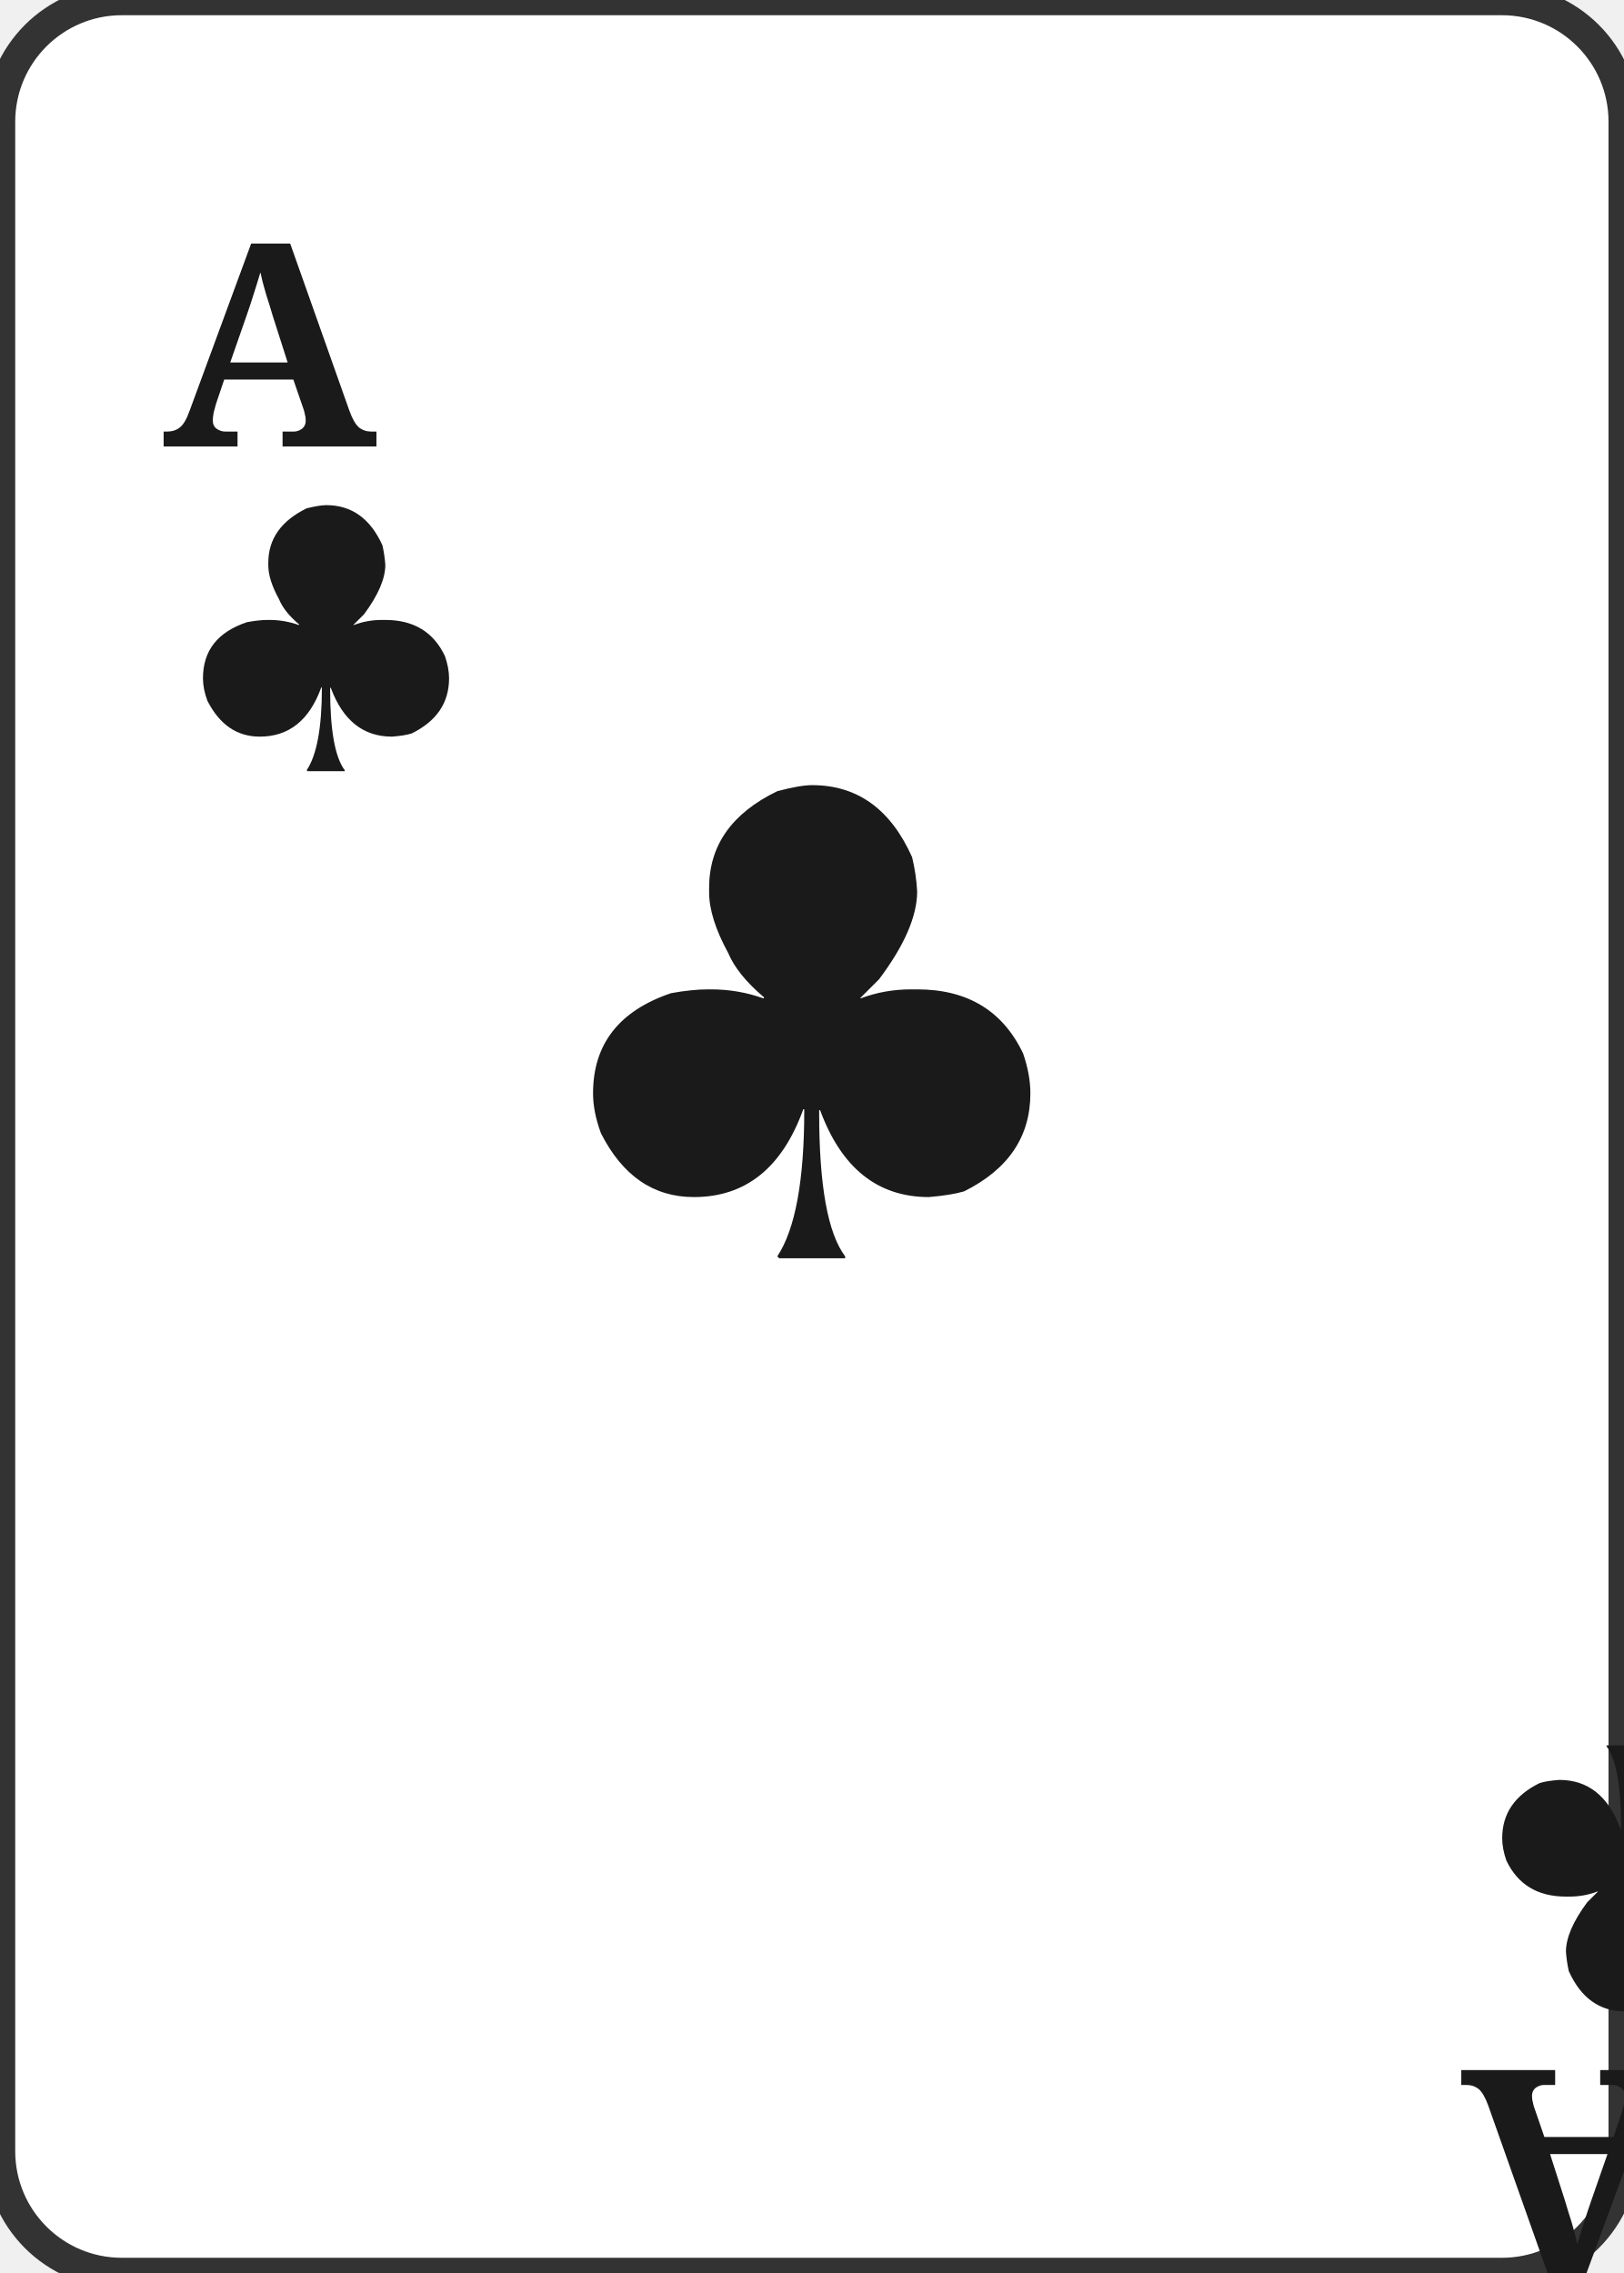
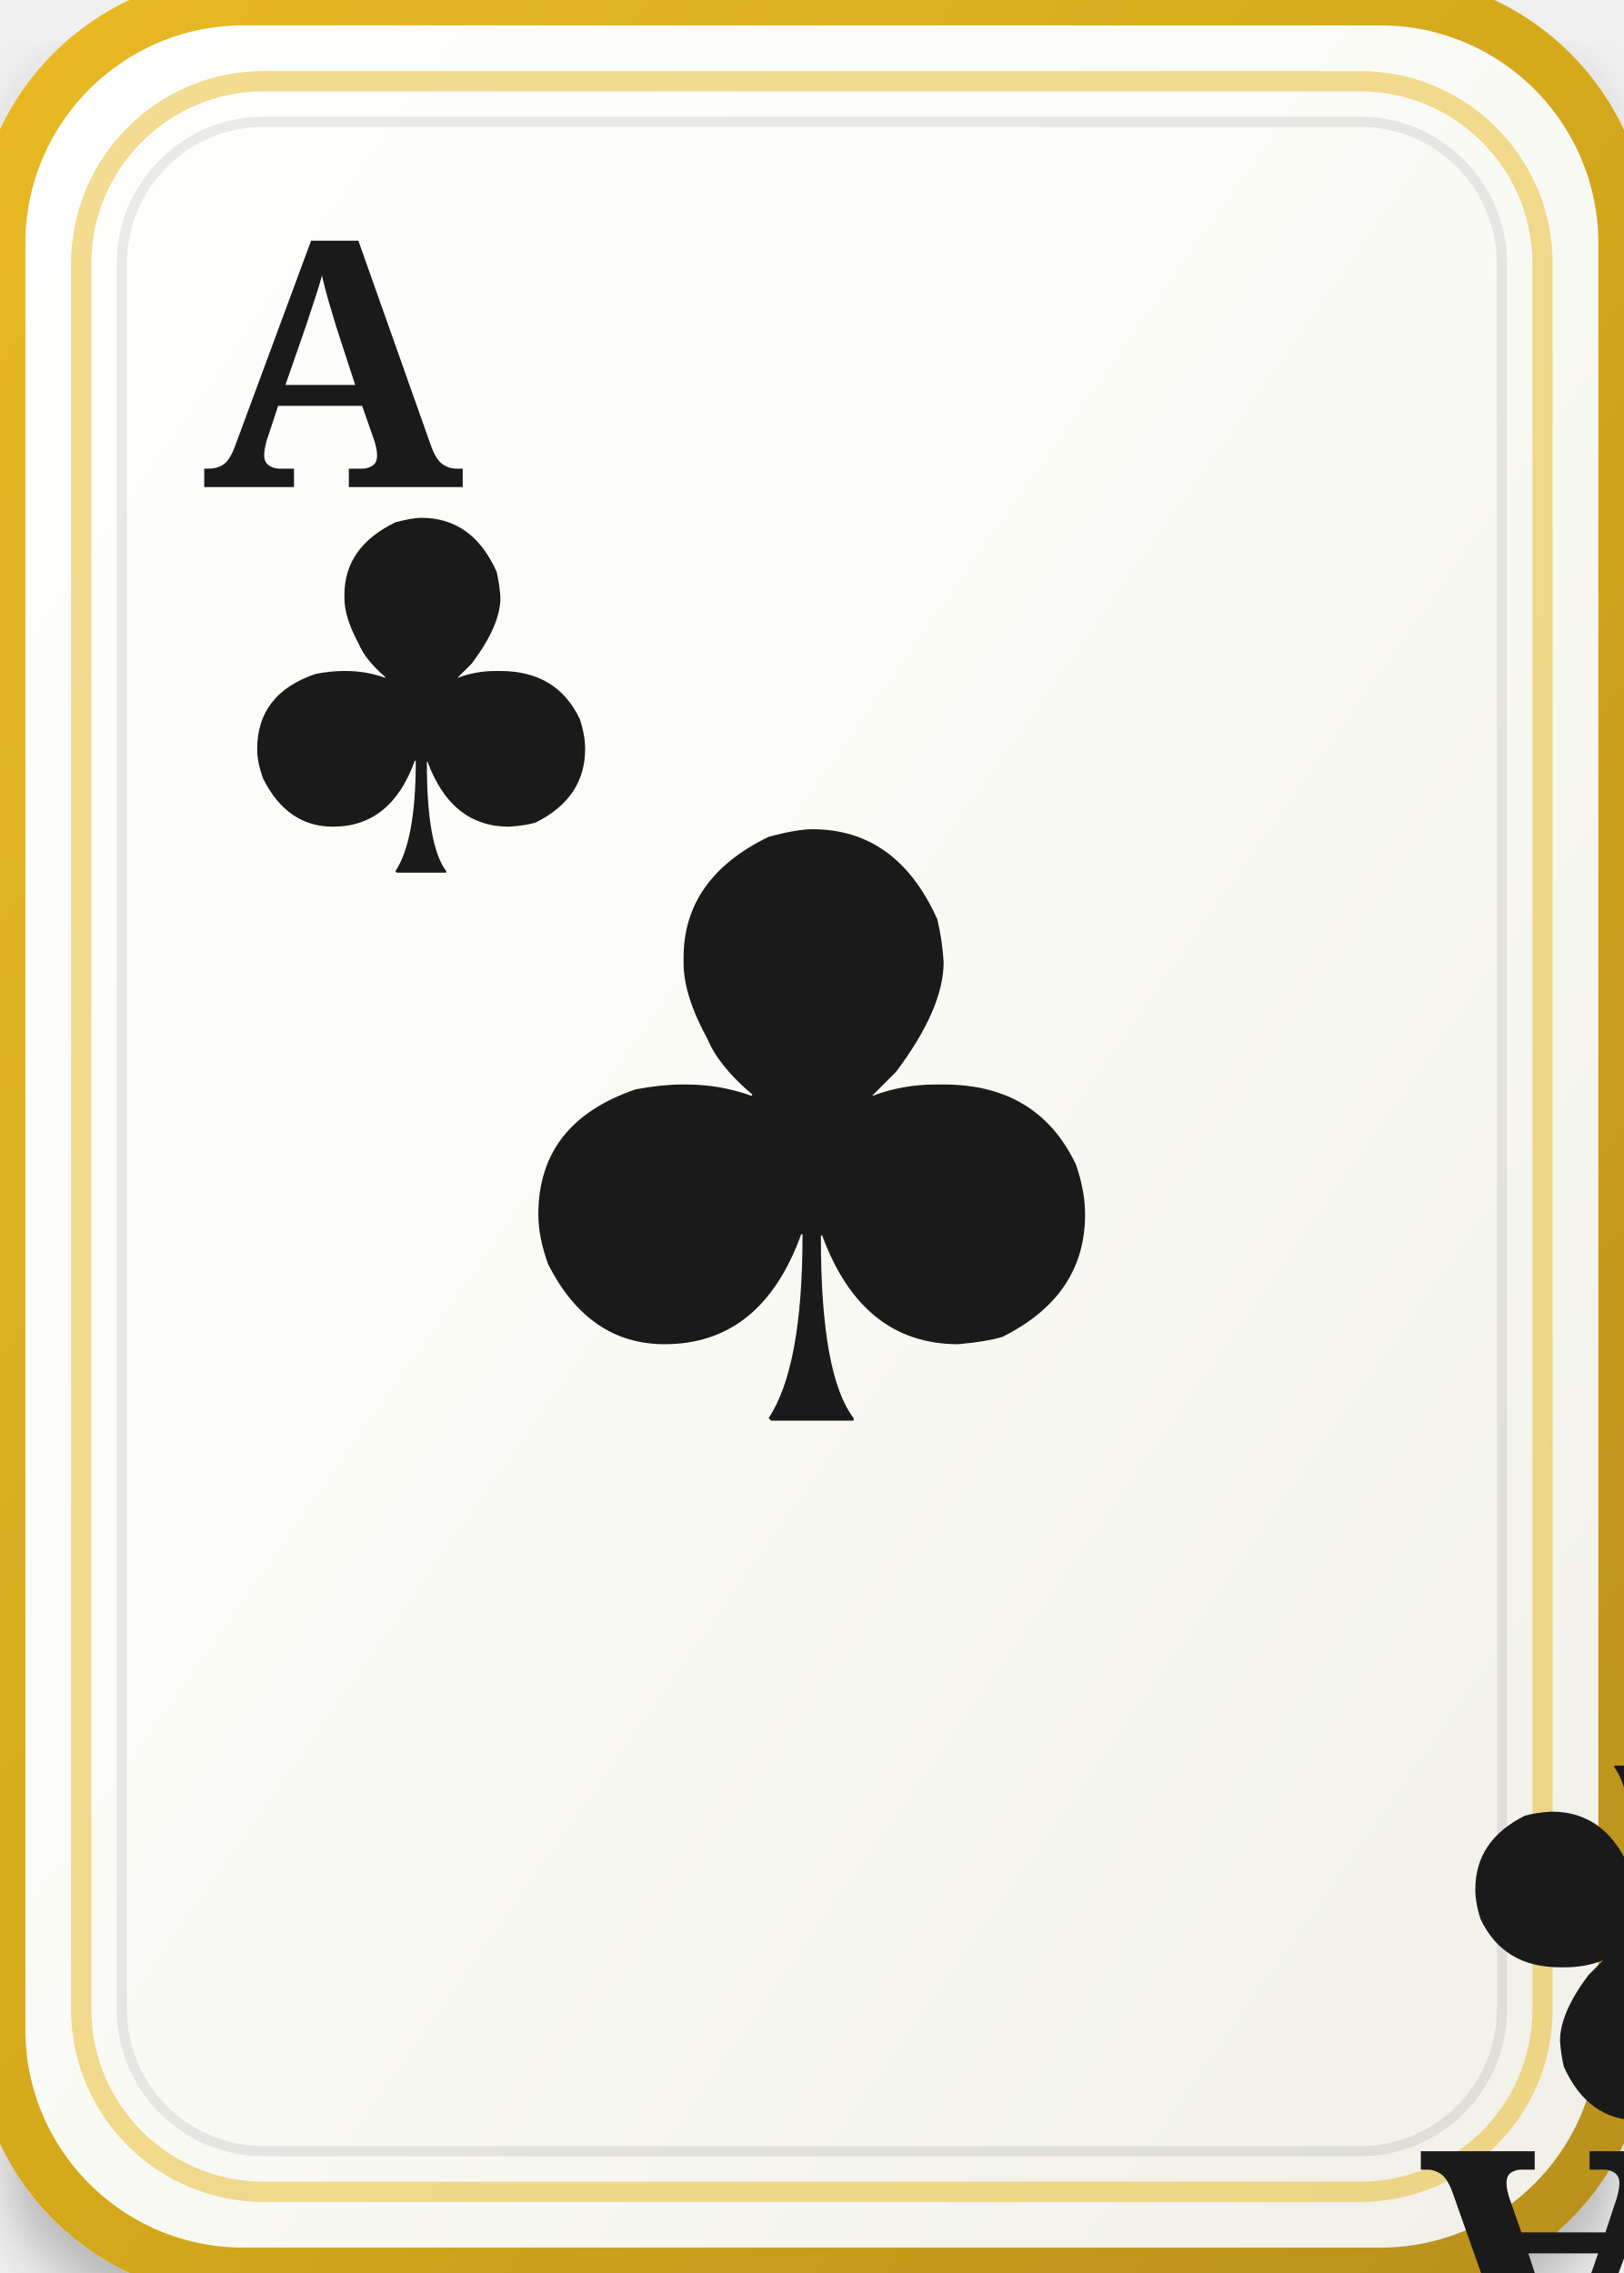
<svg xmlns="http://www.w3.org/2000/svg" viewBox="0 0 80 112" width="80" height="112">
-   <rect width="80" height="112" rx="6" ry="6" fill="#fff" stroke="#333" stroke-width="1.5" />
-   <text x="8" y="22" font-family="Georgia, serif" font-size="14" font-weight="bold" fill="#1a1a1a">A</text>
-   <text x="8" y="38" font-family="Georgia, serif" font-size="18" fill="#1a1a1a">♣</text>
-   <text x="40" y="62" font-family="Georgia, serif" font-size="32" fill="#1a1a1a" text-anchor="middle">♣</text>
-   <text x="72" y="102" font-family="Georgia, serif" font-size="14" font-weight="bold" fill="#1a1a1a" text-anchor="end" transform="rotate(180 72 102)">A</text>
-   <text x="72" y="86" font-family="Georgia, serif" font-size="18" fill="#1a1a1a" text-anchor="end" transform="rotate(180 72 86)">♣</text>
+   <defs>
+     <linearGradient id="face" x1="0%" y1="0%" x2="100%" y2="100%">
+       <stop offset="0%" style="stop-color:#fff" />
+       <stop offset="50%" style="stop-color:#fafaf5" />
+       <stop offset="100%" style="stop-color:#f0efe8" />
+     </linearGradient>
+     <linearGradient id="goldEdge" x1="0%" y1="0%" x2="100%" y2="100%">
+       <stop offset="0%" style="stop-color:#e8b923" />
+       <stop offset="50%" style="stop-color:#d4a91e" />
+       <stop offset="100%" style="stop-color:#b8901a" />
+     </linearGradient>
+     <filter id="shadow" x="-10%" y="-10%" width="120%" height="120%">
+       <feDropShadow dx="0" dy="2" stdDeviation="1.5" flood-color="#000" flood-opacity="0.25" />
+     </filter>
+   </defs>
+   <rect width="80" height="112" rx="12" ry="12" fill="url(#face)" stroke="url(#goldEdge)" stroke-width="2.5" filter="url(#shadow)" />
+   <rect x="4" y="4" width="72" height="104" rx="9" fill="none" stroke="#e8b923" stroke-width="1" opacity="0.5" />
+   <rect x="6" y="6" width="68" height="100" rx="7" fill="none" stroke="rgba(0,0,0,0.08)" stroke-width="0.5" />
+   <text x="10" y="24" font-family="Georgia, serif" font-size="17" font-weight="bold" fill="#1a1a1a">A</text>
+   <text x="10" y="43" font-family="Georgia, serif" font-size="24" fill="#1a1a1a">♣</text>
+   <text x="40" y="70" font-family="Georgia, serif" font-size="40" fill="#1a1a1a" text-anchor="middle" font-weight="bold">♣</text>
+   <text x="70" y="106" font-family="Georgia, serif" font-size="17" font-weight="bold" fill="#1a1a1a" text-anchor="end" transform="rotate(180 70 106)">A</text>
+   <text x="70" y="87" font-family="Georgia, serif" font-size="24" fill="#1a1a1a" text-anchor="end" transform="rotate(180 70 87)">♣</text>
</svg>
